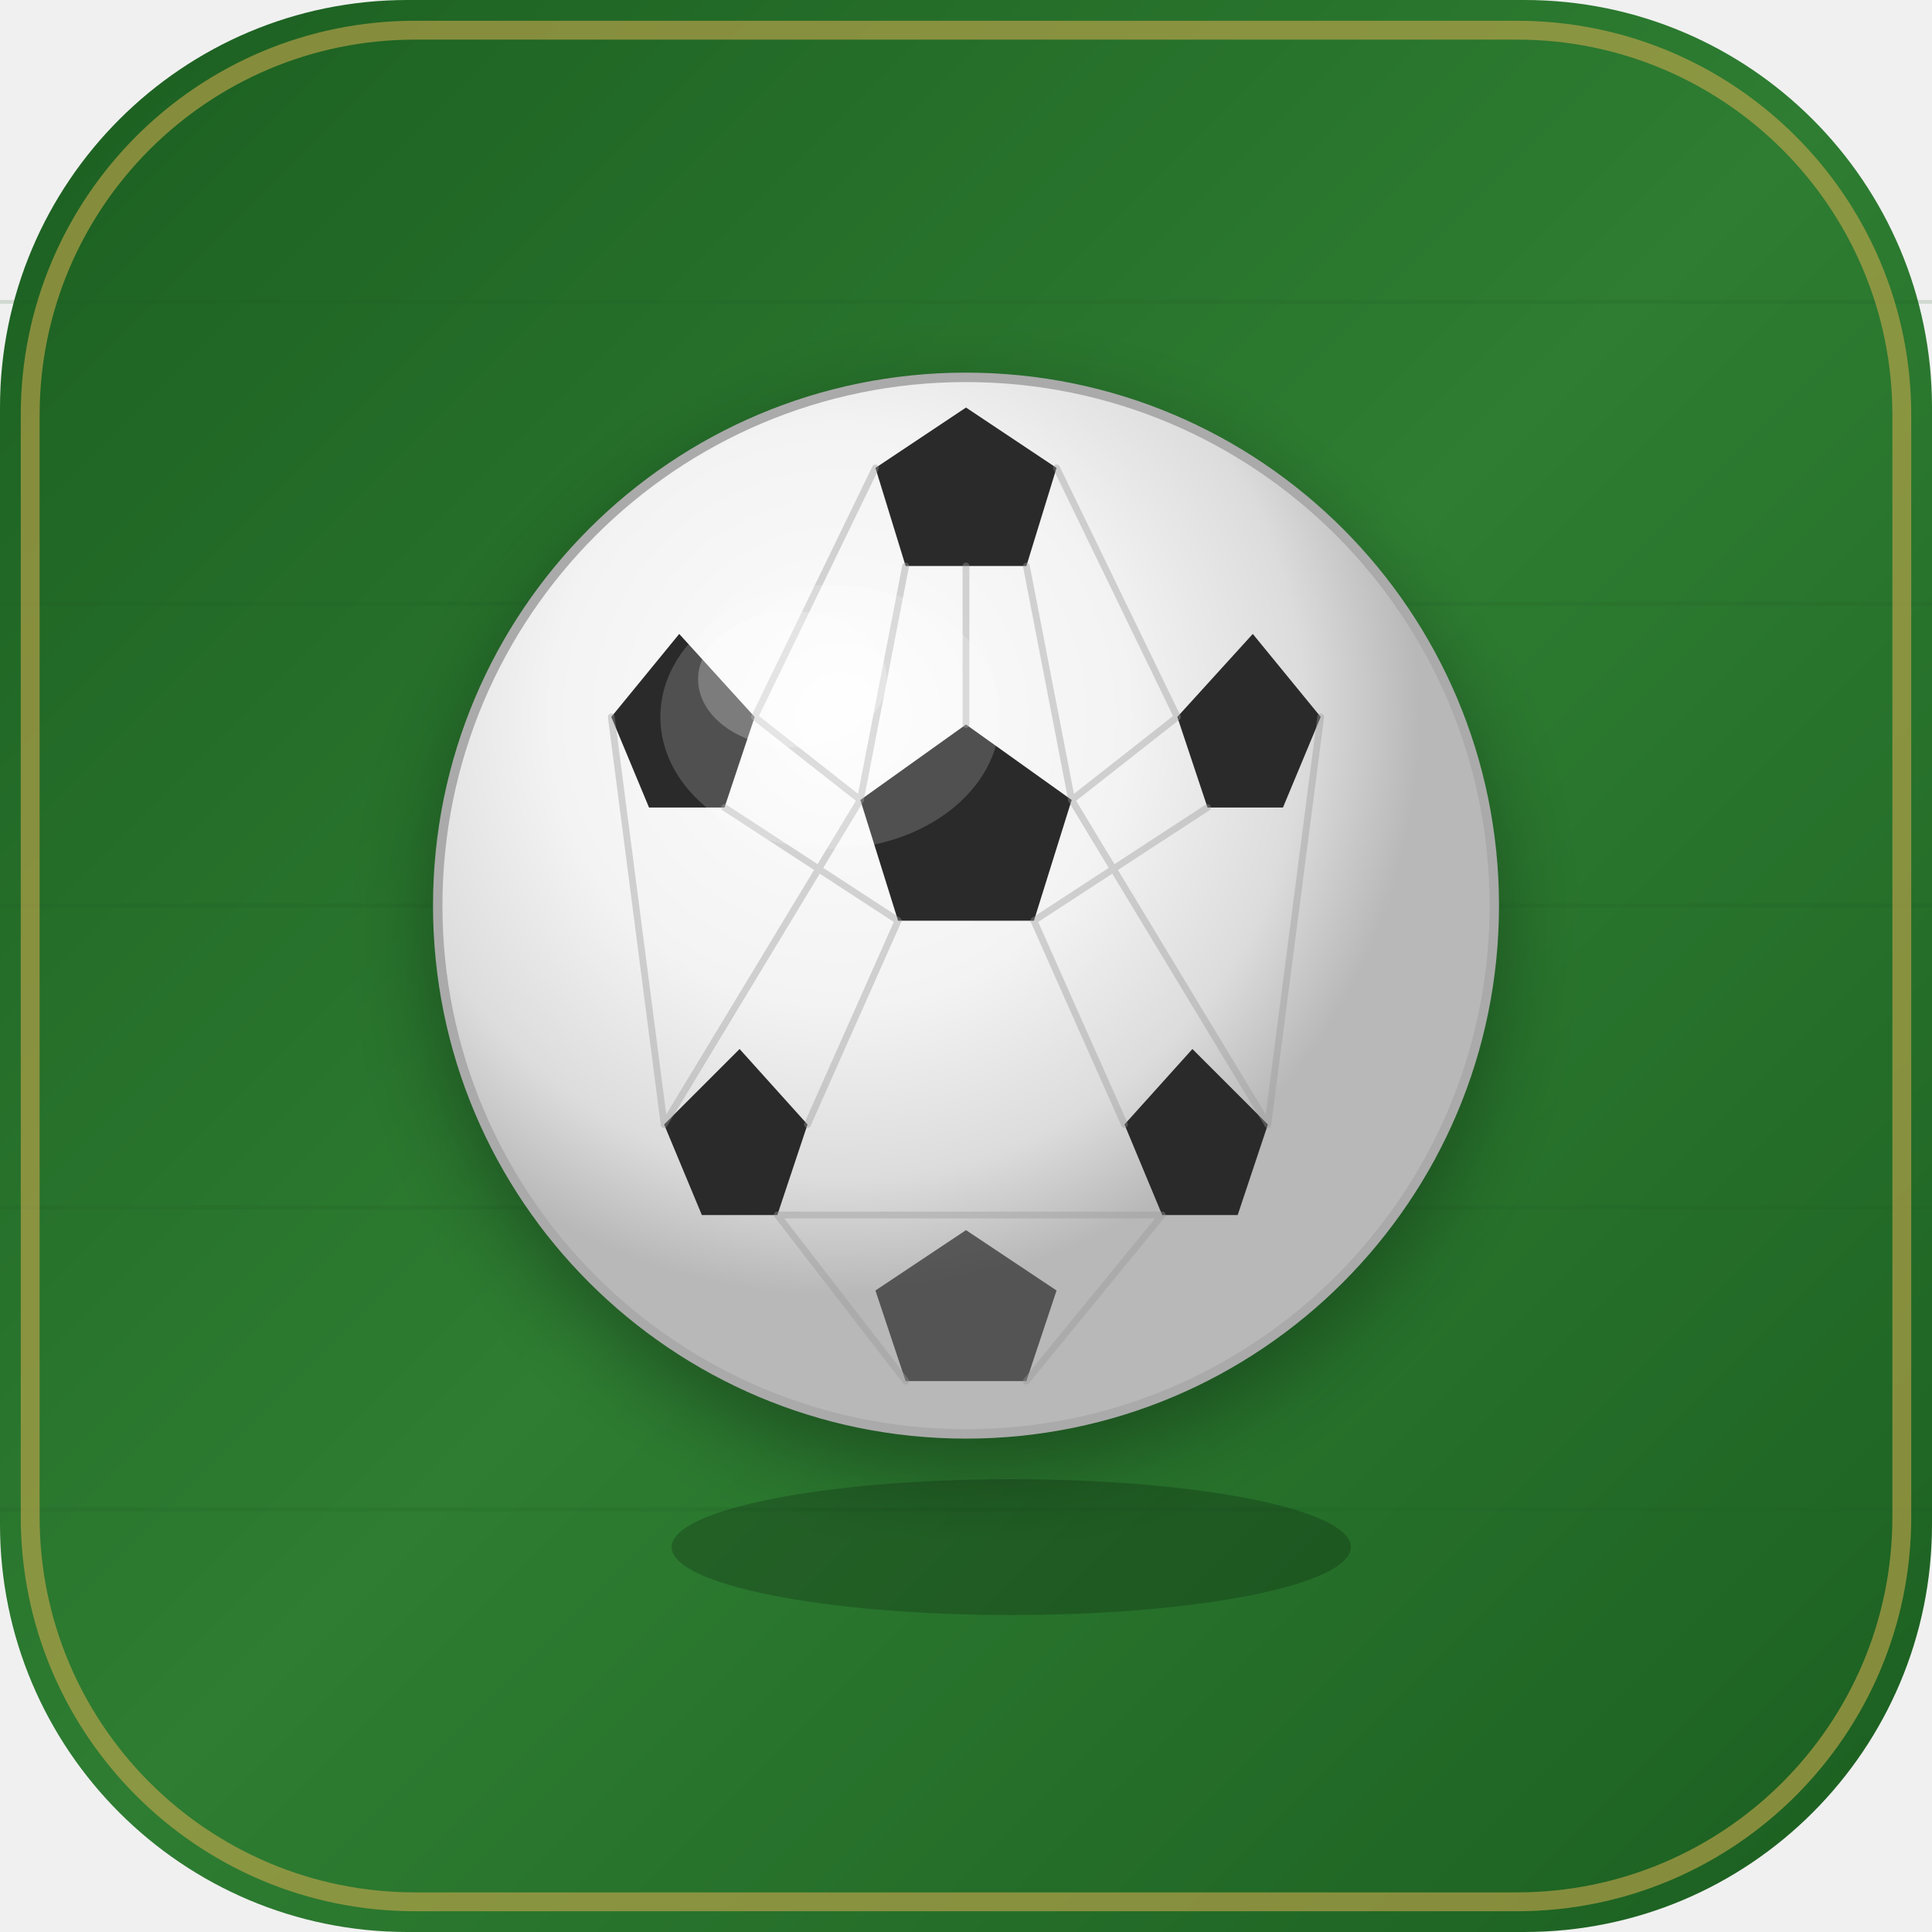
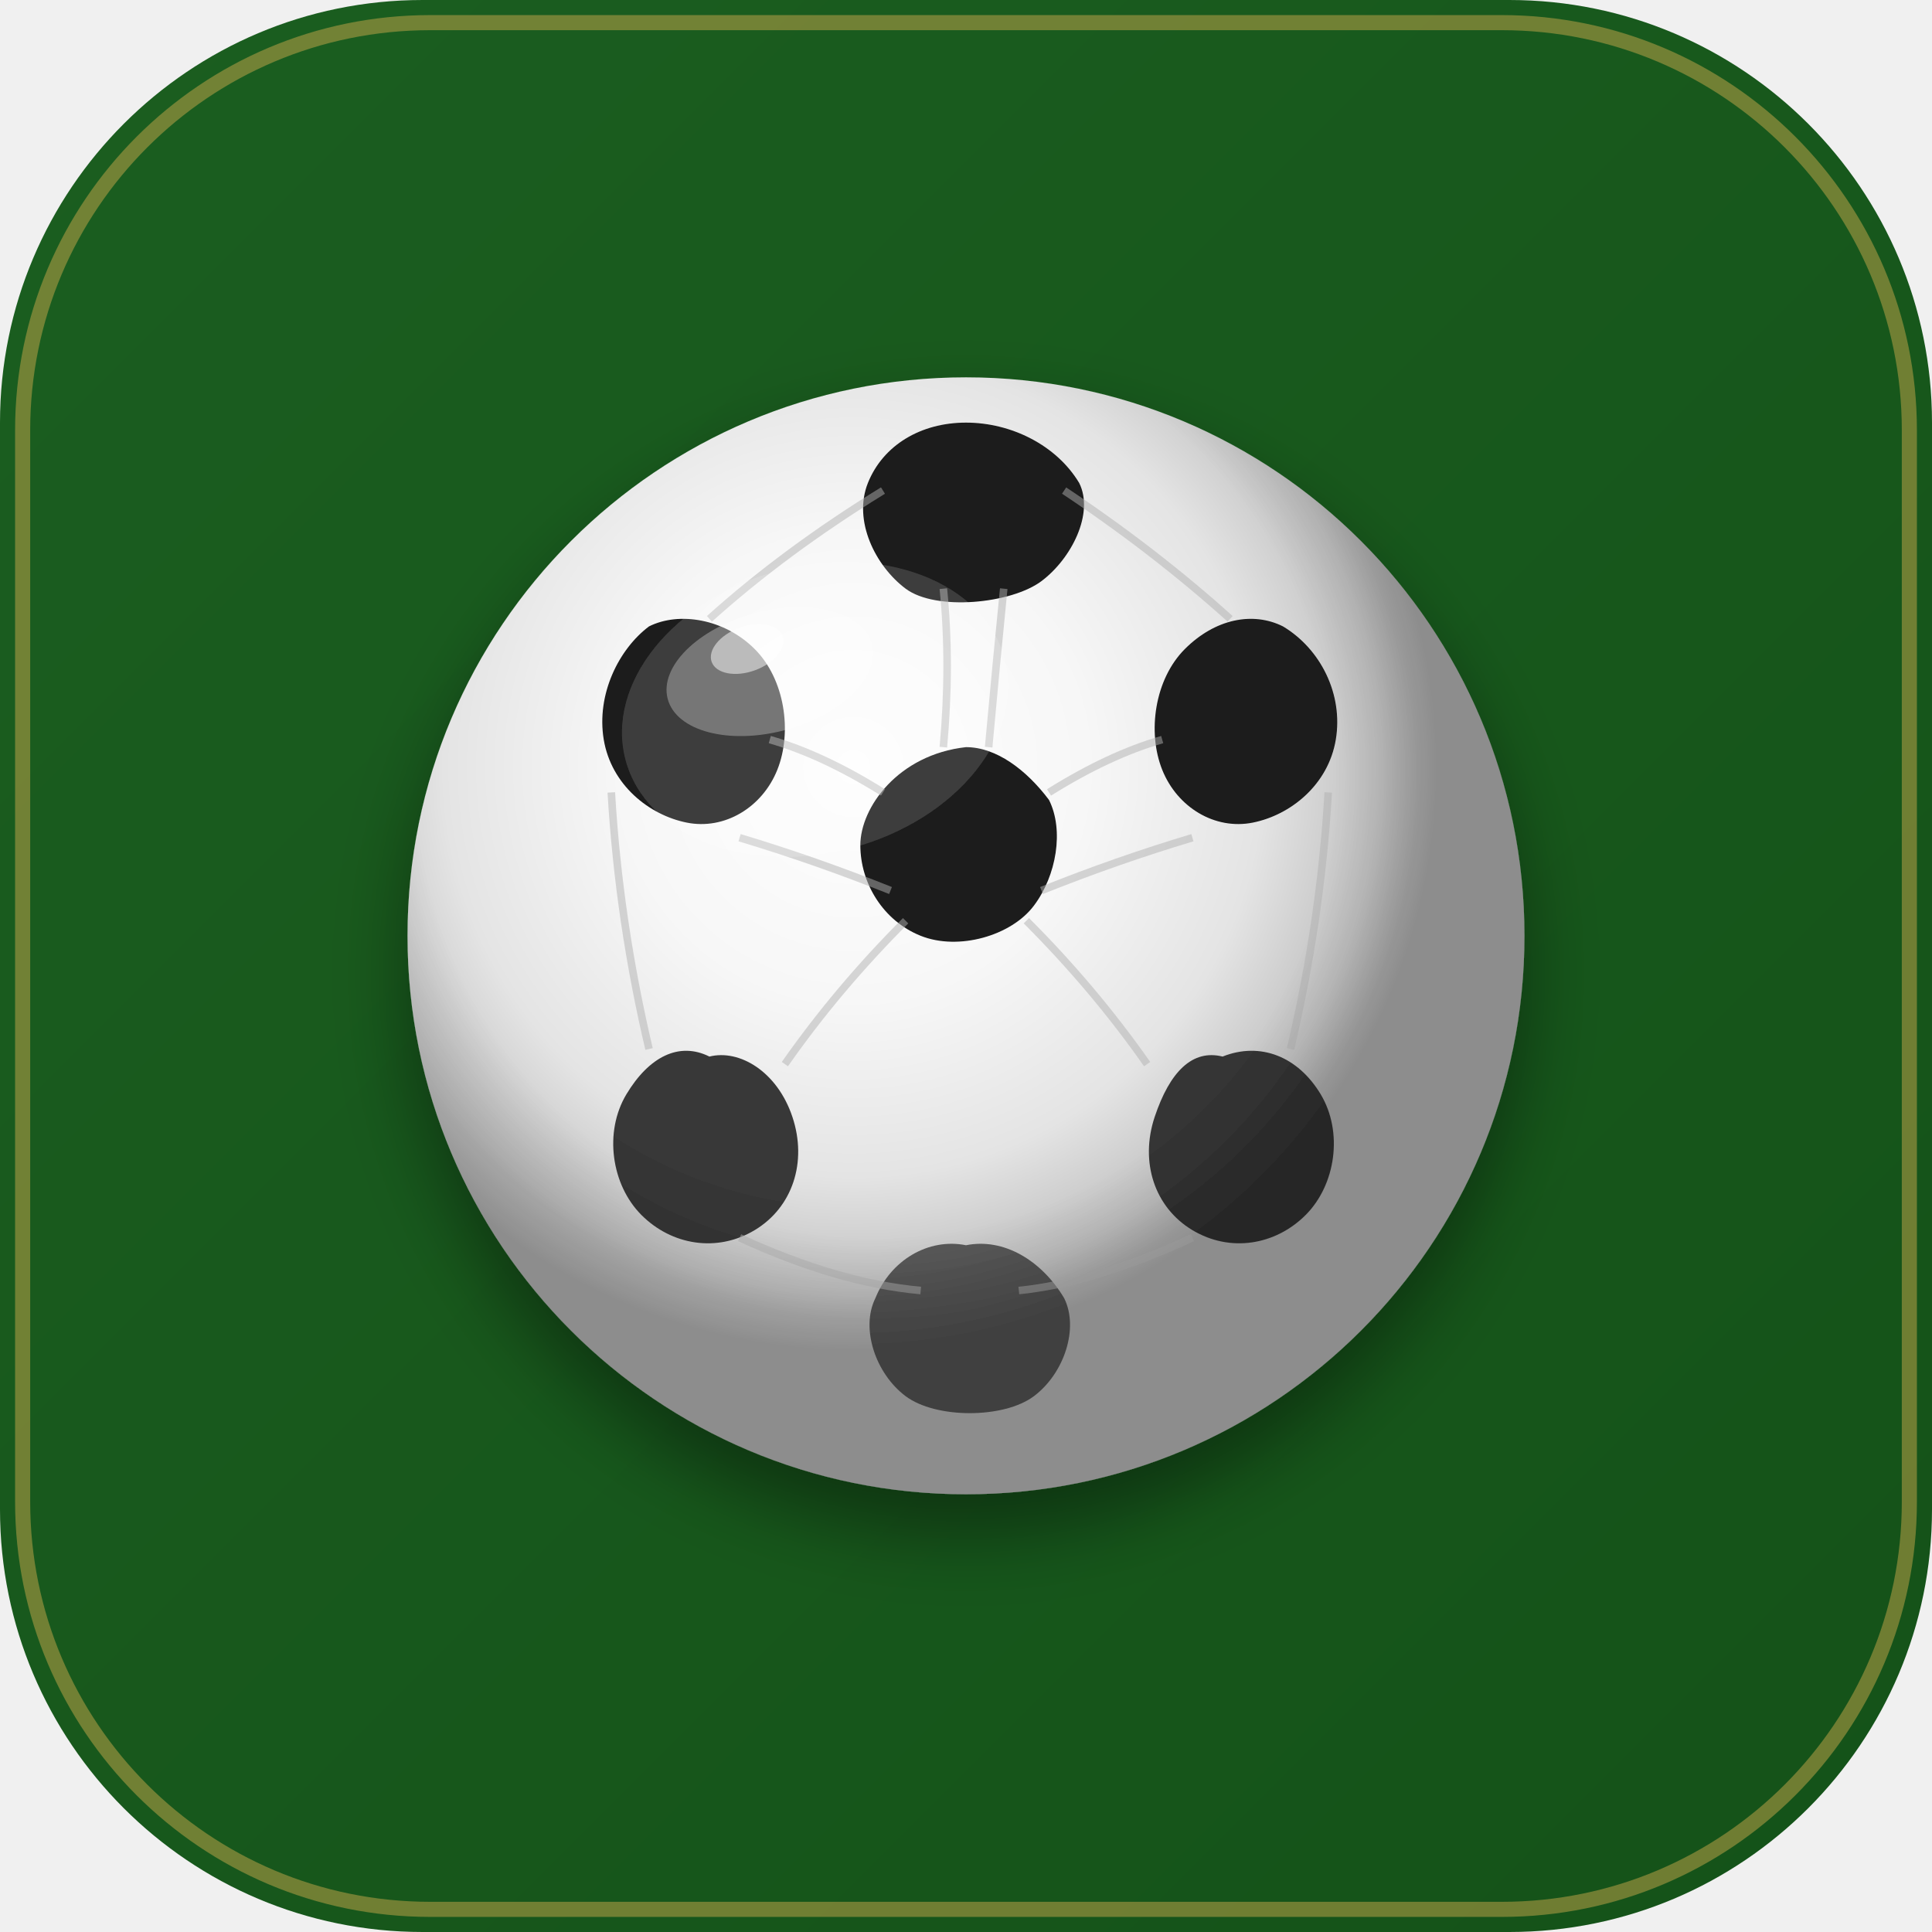
<svg xmlns="http://www.w3.org/2000/svg" width="512" height="512" viewBox="0 0 512 512">
  <defs>
-     <linearGradient id="frameBg" x1="0" y1="0" x2="1" y2="1">
+     <linearGradient id="bg" x1="0" y1="0" x2="512" y2="512" gradientUnits="userSpaceOnUse">
      <stop offset="0%" stop-color="#1b5e20" />
-       <stop offset="50%" stop-color="#2e7d32" />
-       <stop offset="100%" stop-color="#1b5e20" />
+       <stop offset="100%" stop-color="#145218" />
    </linearGradient>
-     <radialGradient id="ballGrad" cx="0.38" cy="0.32" r="0.55">
-       <stop offset="0%" stop-color="#fdfdfd" />
-       <stop offset="50%" stop-color="#f3f3f3" />
-       <stop offset="80%" stop-color="#dcdcdc" />
-       <stop offset="100%" stop-color="#b8b8b8" />
+     <radialGradient id="ball" cx="0.4" cy="0.35" r="0.52">
+       <stop offset="0%" stop-color="#fefefe" />
+       <stop offset="40%" stop-color="#f7f7f7" />
+       <stop offset="70%" stop-color="#e4e4e4" />
+       <stop offset="90%" stop-color="#c0c0c0" />
+       <stop offset="100%" stop-color="#a0a0a0" />
    </radialGradient>
-     <radialGradient id="shadowGrad" cx="0.5" cy="0.85" r="0.35">
-       <stop offset="0%" stop-color="rgba(0,0,0,0.25)" />
-       <stop offset="100%" stop-color="transparent" />
+     <radialGradient id="inner" cx="0.42" cy="0.36" r="0.48">
+       <stop offset="0%" stop-color="rgba(255,255,255,0)" />
+       <stop offset="85%" stop-color="rgba(0,0,0,0)" />
+       <stop offset="100%" stop-color="rgba(0,0,0,0.12)" />
    </radialGradient>
-     <filter id="ballShadow">
-       <feDropShadow dx="0" dy="8" stdDeviation="12" flood-color="#000" flood-opacity="0.35" />
+     <filter id="ds">
+       <feGaussianBlur in="SourceAlpha" stdDeviation="10" />
+       <feOffset dy="10" />
+       <feComponentTransfer>
+         <feFuncA type="linear" slope="0.4" />
+       </feComponentTransfer>
+       <feMerge>
+         <feMergeNode />
+         <feMergeNode in="SourceGraphic" />
+       </feMerge>
    </filter>
  </defs>
-   <rect width="512" height="512" rx="108" fill="url(#frameBg)" />
-   <g stroke="#1a5520" stroke-width="1" opacity="0.15">
-     <line x1="0" y1="80" x2="512" y2="80" />
-     <line x1="0" y1="160" x2="512" y2="160" />
-     <line x1="0" y1="240" x2="512" y2="240" />
-     <line x1="0" y1="320" x2="512" y2="320" />
-     <line x1="0" y1="400" x2="512" y2="400" />
+   <rect width="512" height="512" rx="112" fill="url(#bg)" />
+   <g filter="url(#ds)">
+     <circle cx="256" cy="248" r="148" fill="url(#ball)" />
+     <path d="M256,198 C264,198 272,204 278,212 C282,220 280,232 274,240 C268,248 254,252 244,248 C234,244 228,234 228,224 C228,214 238,200 256,198Z" fill="#1a1a1a" />
+     <path d="M256,112 C268,112 280,118 286,128 C290,136 284,148 276,154 C268,160 248,162 240,156 C232,150 226,138 230,128 C234,118 244,112 256,112Z" fill="#1a1a1a" />
+     <path d="M340,166 C350,172 356,184 354,196 C352,208 342,216 332,218 C322,220 312,214 308,204 C304,194 306,180 314,172 C322,164 332,162 340,166Z" fill="#1a1a1a" />
+     <path d="M172,166 C180,162 192,164 200,172 C208,180 210,194 206,204 C202,214 192,220 182,218 C172,216 162,208 160,196 C158,184 164,172 172,166Z" fill="#1a1a1a" />
+     <path d="M324,280 C334,276 344,280 350,290 C356,300 354,314 346,322 C338,330 326,332 316,326 C306,320 302,308 306,296 C310,284 316,278 324,280Z" fill="#1a1a1a" opacity="0.85" />
+     <path d="M188,280 C196,278 206,284 210,296 C214,308 210,320 200,326 C190,332 178,330 170,322 C162,314 160,300 166,290 C172,280 180,276 188,280Z" fill="#1a1a1a" opacity="0.85" />
+     <path d="M256,330 C266,328 276,334 282,344 C286,352 282,364 274,370 C266,376 248,376 240,370 C232,364 228,352 232,344 C236,334 246,328 256,330Z" fill="#1a1a1a" opacity="0.65" />
+     <g fill="none" stroke="#b0b0b0" stroke-width="2" opacity="0.5">
+       <path d="M250,198 Q252,176 250,156" />
+       <path d="M262,198 Q264,176 266,156" />
+       <path d="M278,210 Q294,200 308,196" />
+       <path d="M276,236 Q296,228 316,222" />
+       <path d="M234,210 Q218,200 204,196" />
+       <path d="M236,236 Q216,228 196,222" />
+       <path d="M272,244 Q290,262 304,282" />
+       <path d="M240,244 Q222,262 208,282" />
+       <path d="M282,130 Q306,146 326,164" />
+       <path d="M234,130 Q208,146 188,164" />
+       <path d="M352,210 Q350,244 342,278" />
+       <path d="M162,210 Q164,244 172,278" />
+       <path d="M316,328 Q290,340 270,342" />
+       <path d="M196,328 Q222,340 244,342" />
+     </g>
+     <circle cx="256" cy="248" r="148" fill="url(#inner)" />
+     <ellipse cx="216" cy="188" rx="52" ry="38" fill="white" opacity="0.15" transform="rotate(-15,216,188)" />
+     <ellipse cx="204" cy="178" rx="28" ry="16" fill="white" opacity="0.3" transform="rotate(-15,204,178)" />
+     <ellipse cx="198" cy="172" rx="10" ry="6" fill="white" opacity="0.5" transform="rotate(-20,198,172)" />
  </g>
-   <ellipse cx="268" cy="410" rx="90" ry="18" fill="rgba(0,0,0,0.2)" />
-   <circle cx="256" cy="240" r="140" fill="url(#ballGrad)" filter="url(#ballShadow)" />
-   <circle cx="256" cy="240" r="140" fill="none" stroke="#aaa" stroke-width="2.5" />
-   <polygon points="256,192 284,212 274,244 238,244 228,212" fill="#2a2a2a" />
-   <polygon points="256,108 280,124 272,150 240,150 232,124" fill="#2a2a2a" />
-   <polygon points="332,168 350,190 340,214 320,214 312,190" fill="#2a2a2a" />
-   <polygon points="180,168 200,190 192,214 172,214 162,190" fill="#2a2a2a" />
-   <polygon points="316,278 336,298 328,322 308,322 298,298" fill="#2a2a2a" />
-   <polygon points="196,278 214,298 206,322 186,322 176,298" fill="#2a2a2a" />
-   <polygon points="256,326 280,342 272,366 240,366 232,342" fill="#2a2a2a" opacity="0.7" />
-   <g fill="none" stroke="#999" stroke-width="1.8" stroke-linecap="round" opacity="0.4">
-     <line x1="256" y1="192" x2="256" y2="150" />
-     <line x1="240" y1="150" x2="228" y2="212" />
-     <line x1="272" y1="150" x2="284" y2="212" />
-     <line x1="284" y1="212" x2="312" y2="190" />
-     <line x1="274" y1="244" x2="320" y2="214" />
-     <line x1="228" y1="212" x2="200" y2="190" />
-     <line x1="238" y1="244" x2="192" y2="214" />
-     <line x1="274" y1="244" x2="298" y2="298" />
-     <line x1="284" y1="212" x2="336" y2="298" />
-     <line x1="238" y1="244" x2="214" y2="298" />
-     <line x1="228" y1="212" x2="176" y2="298" />
-     <line x1="206" y1="322" x2="240" y2="366" />
-     <line x1="308" y1="322" x2="272" y2="366" />
-     <line x1="206" y1="322" x2="308" y2="322" />
-     <line x1="350" y1="190" x2="336" y2="298" />
-     <line x1="162" y1="190" x2="176" y2="298" />
-     <line x1="232" y1="124" x2="200" y2="190" />
-     <line x1="280" y1="124" x2="312" y2="190" />
-   </g>
-   <ellipse cx="220" cy="190" rx="45" ry="35" fill="white" opacity="0.18" />
-   <ellipse cx="210" cy="180" rx="25" ry="18" fill="white" opacity="0.25" />
-   <rect x="8" y="8" width="496" height="496" rx="102" fill="none" stroke="#c9a84c" stroke-width="5" opacity="0.6" />
+   <rect x="6" y="6" width="500" height="500" rx="108" fill="none" stroke="#c9a84c" stroke-width="4" opacity="0.5" />
</svg>
